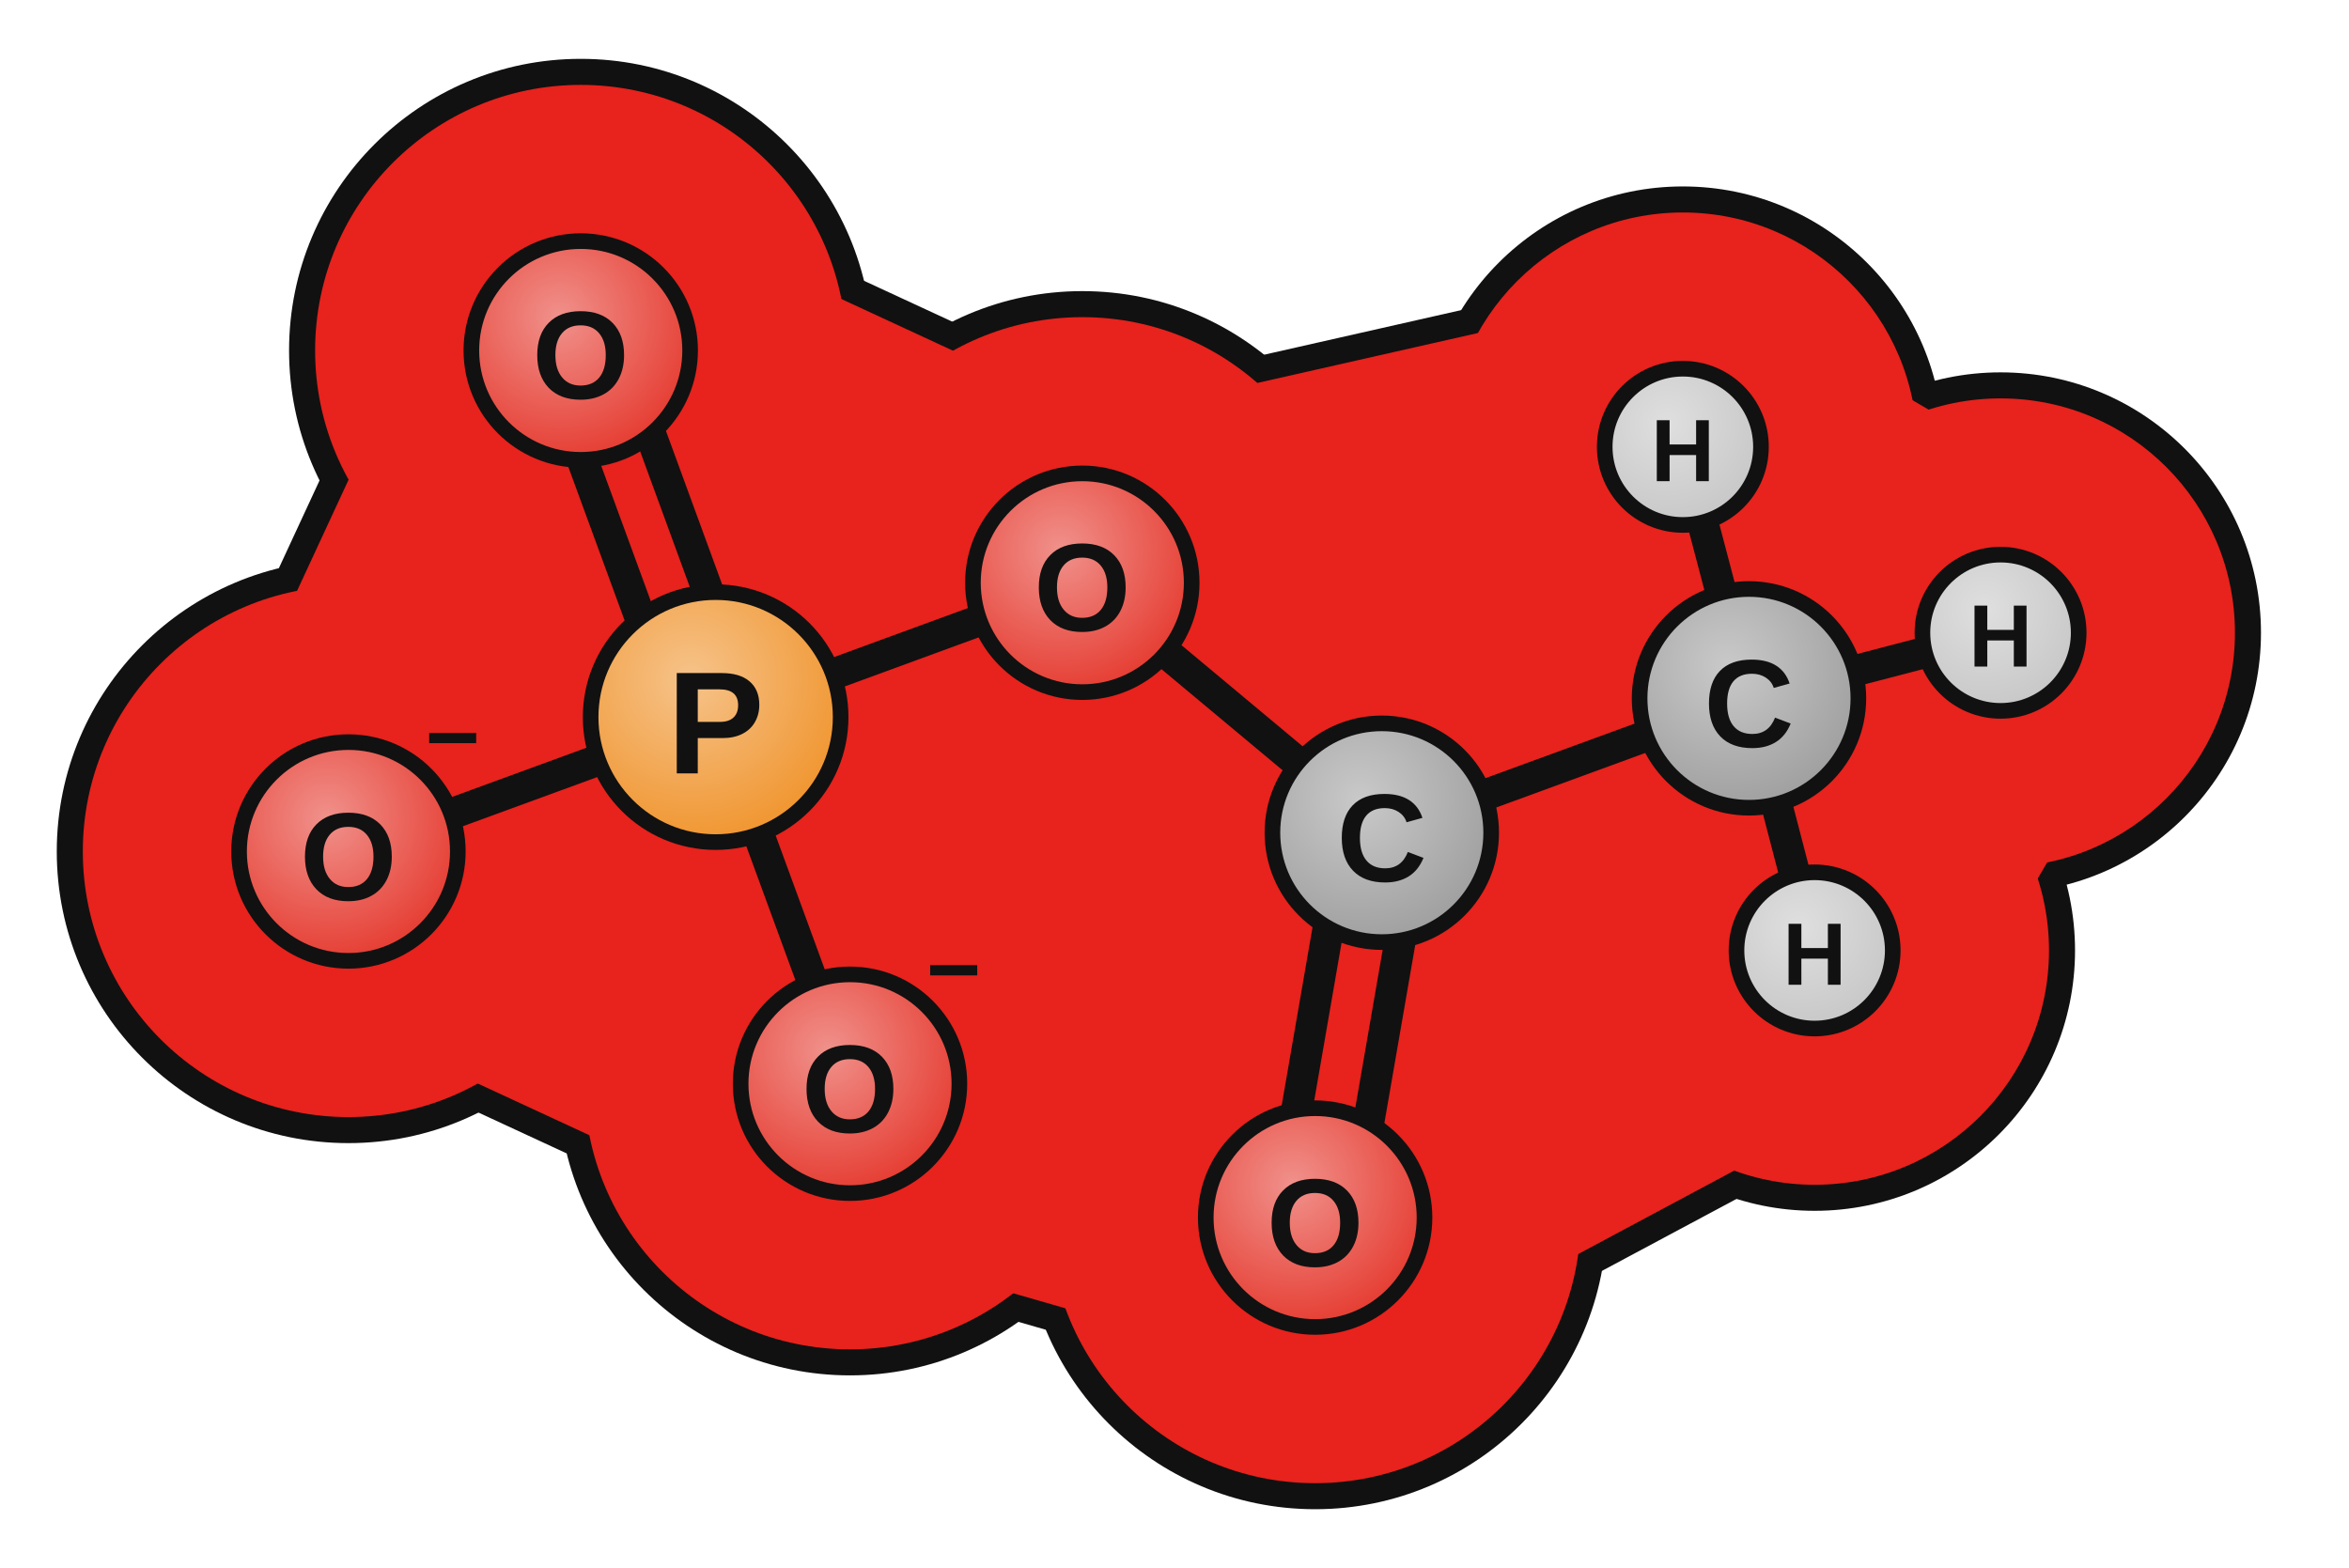
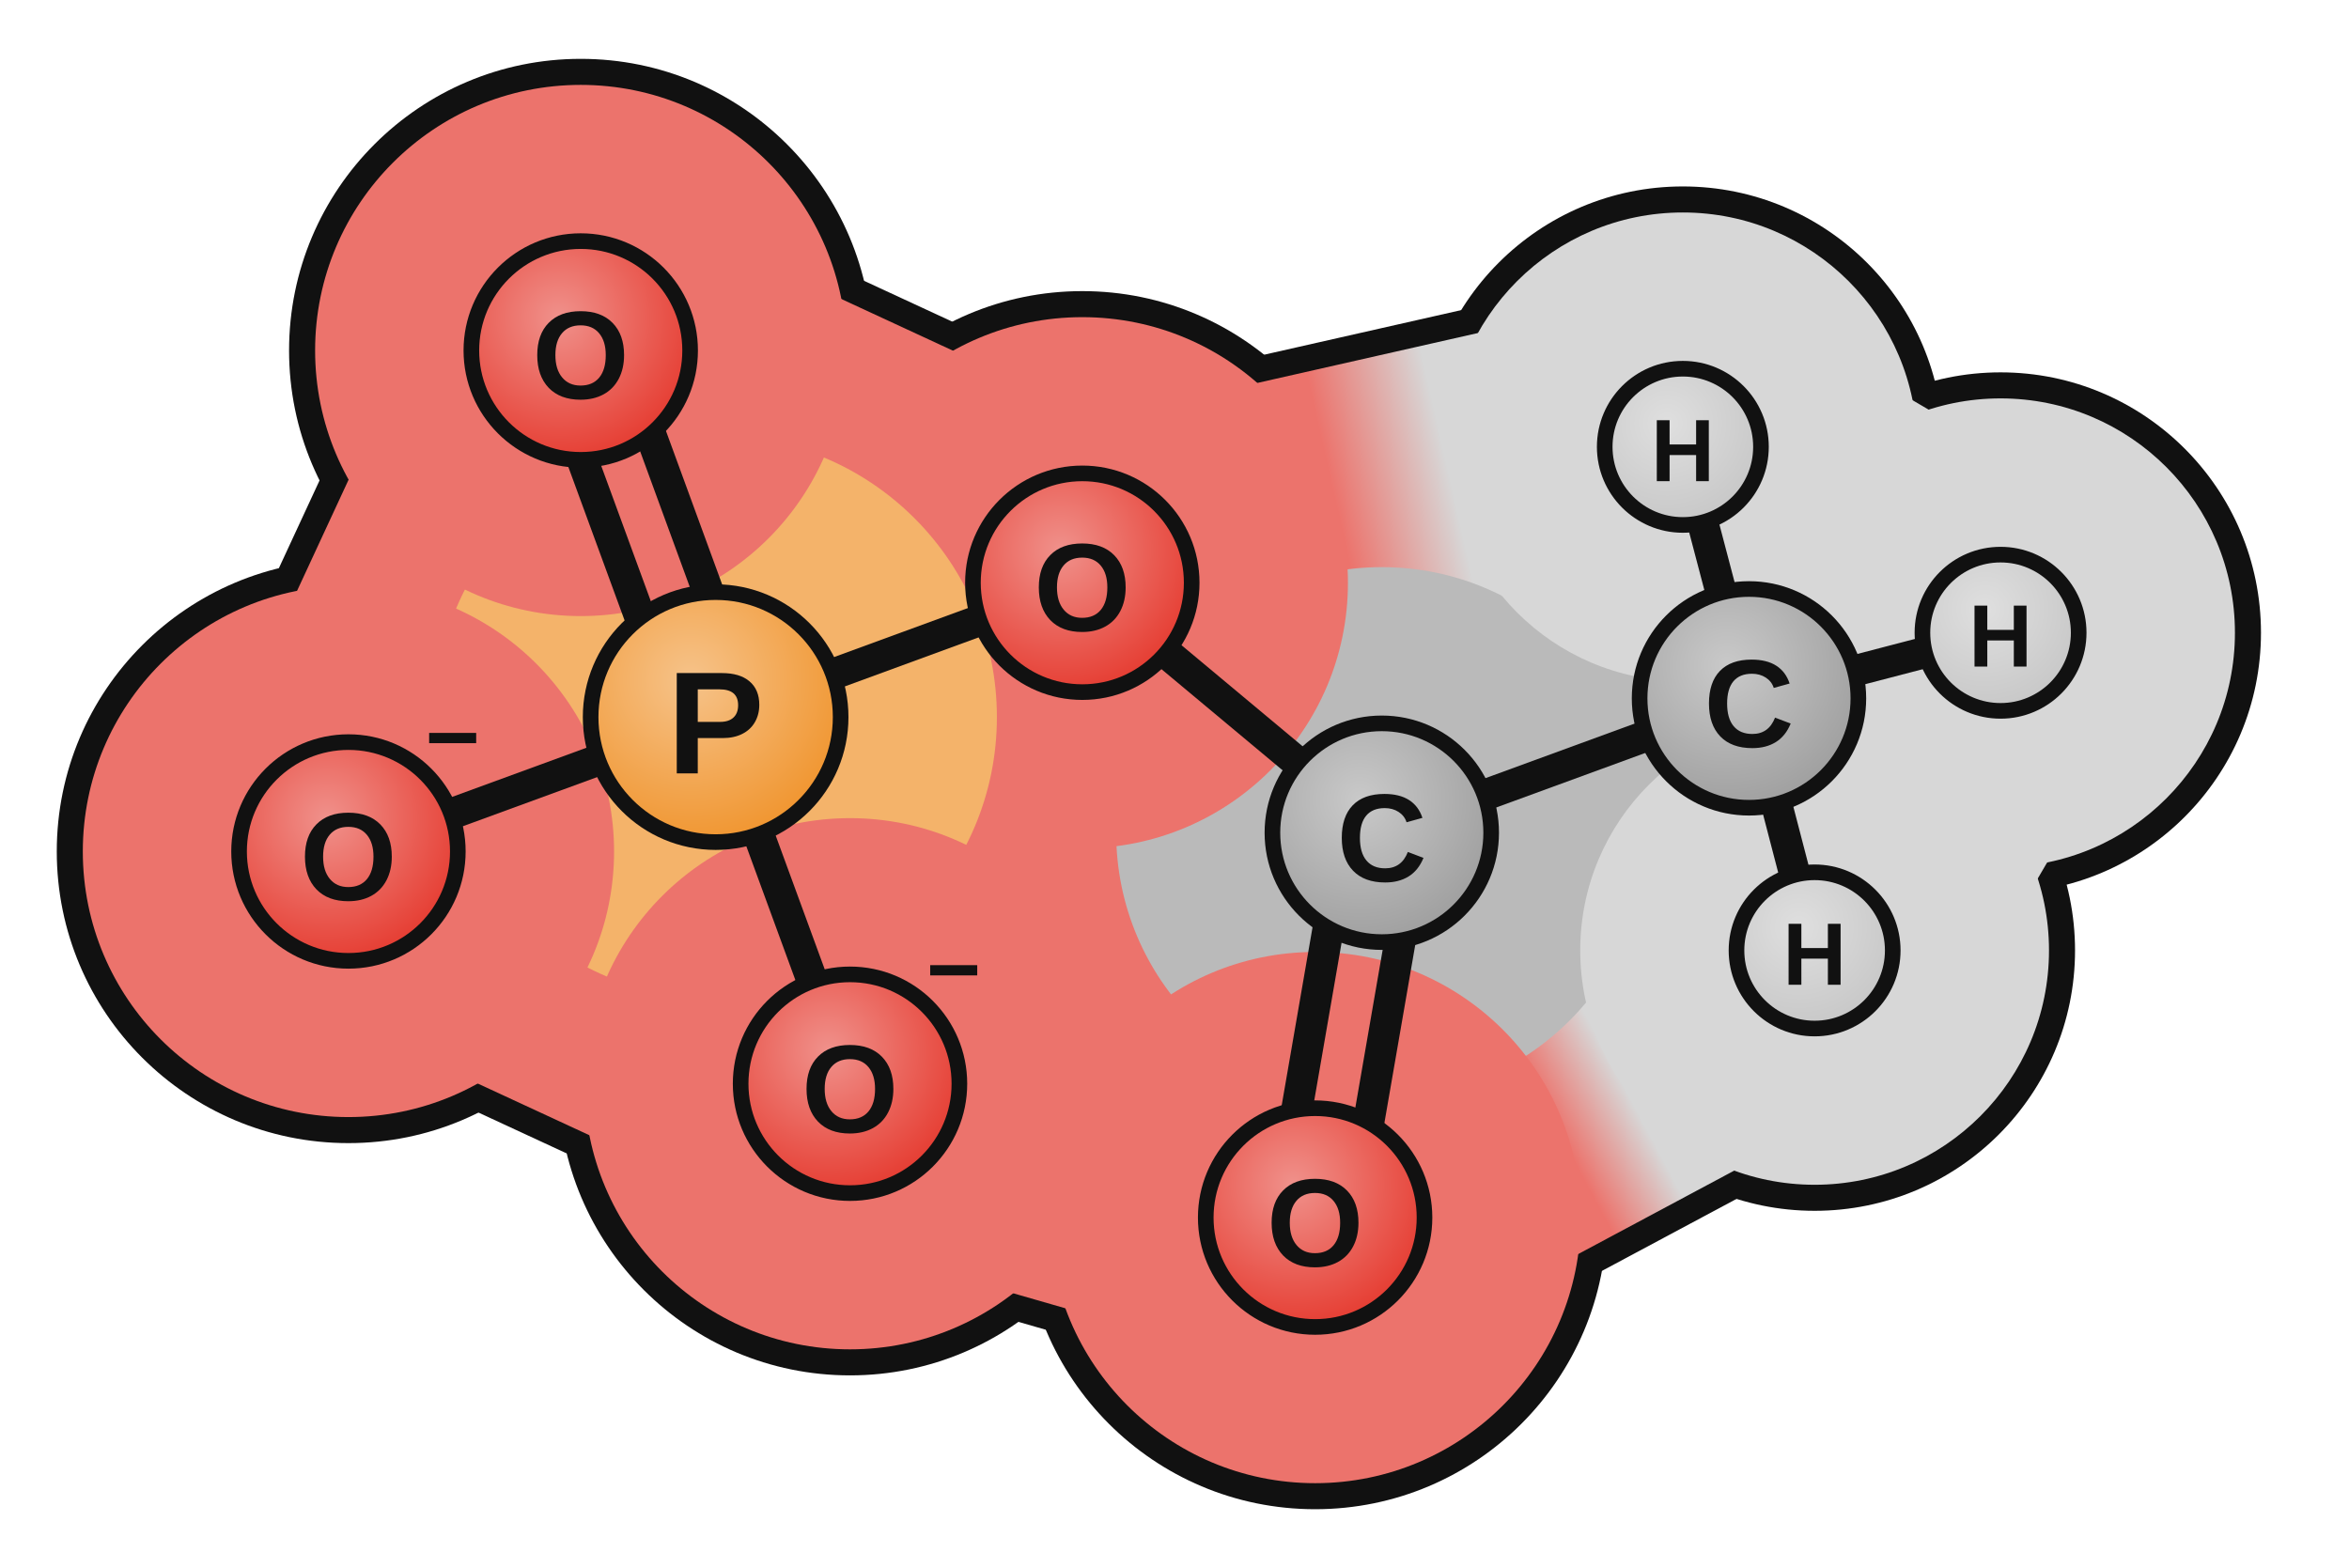
<svg xmlns="http://www.w3.org/2000/svg" viewBox="-236 -146 451 301" width="451" height="301">
  <defs>
    <radialGradient id="gC" cx="40%" cy="35%" r="70%">
      <stop offset="0" stop-color="#c9c9c9" />
      <stop offset="1" stop-color="#9d9d9d" />
    </radialGradient>
    <radialGradient id="gH" cx="40%" cy="35%" r="70%">
      <stop offset="0" stop-color="#dfdfdf" />
      <stop offset="1" stop-color="#c6c6c6" />
    </radialGradient>
    <radialGradient id="gN" cx="40%" cy="35%" r="70%">
      <stop offset="0" stop-color="#a4b5ea" />
      <stop offset="1" stop-color="#5a79d9" />
    </radialGradient>
    <radialGradient id="gO" cx="40%" cy="35%" r="70%">
      <stop offset="0" stop-color="#f0918b" />
      <stop offset="1" stop-color="#e5382d" />
    </radialGradient>
    <radialGradient id="gP" cx="40%" cy="35%" r="70%">
      <stop offset="0" stop-color="#f6c38a" />
      <stop offset="1" stop-color="#f0932b" />
    </radialGradient>
    <radialGradient id="gS" cx="40%" cy="35%" r="70%">
      <stop offset="0" stop-color="#efe499" />
      <stop offset="1" stop-color="#e3cf46" />
    </radialGradient>
    <radialGradient id="gMg" cx="40%" cy="35%" r="70%">
      <stop offset="0" stop-color="#b8e4b8" />
      <stop offset="1" stop-color="#7fcf7f" />
    </radialGradient>
    <radialGradient id="gX" cx="40%" cy="35%" r="70%">
      <stop offset="0" stop-color="#e0e0e0" />
      <stop offset="1" stop-color="#b0b0b0" />
    </radialGradient>
+     <linearGradient id="l0" gradientUnits="userSpaceOnUse" x1="99.8" y1="-11.9" x2="29.3" y2="13.9">
+       <stop offset="0.45" stop-color="#bababa" />
+       <stop offset="0.55" stop-color="#bababa" />
+     </linearGradient>
+     <linearGradient id="l1" gradientUnits="userSpaceOnUse" x1="99.8" y1="-11.9" x2="16.5" y2="87.8">
+       <stop offset="0.39" stop-color="#bababa" />
+       <stop offset="0.61" stop-color="#ec736c" />
+     </linearGradient>
+     <linearGradient id="l2" gradientUnits="userSpaceOnUse" x1="99.8" y1="-11.9" x2="-28.2" y2="-34.1">
+       <stop offset="0.39" stop-color="#bababa" />
+       <stop offset="0.61" stop-color="#ec736c" />
+     </linearGradient>
+     <linearGradient id="l3" gradientUnits="userSpaceOnUse" x1="99.8" y1="-11.9" x2="112.4" y2="36.5">
+       <stop offset="0.45" stop-color="#bababa" />
+       <stop offset="0.55" stop-color="#d7d7d7" />
+     </linearGradient>
+     <linearGradient id="l4" gradientUnits="userSpaceOnUse" x1="99.8" y1="-11.9" x2="87.1" y2="-60.2">
+       <stop offset="0.45" stop-color="#bababa" />
+       <stop offset="0.55" stop-color="#d7d7d7" />
+     </linearGradient>
+     <linearGradient id="l5" gradientUnits="userSpaceOnUse" x1="99.8" y1="-11.9" x2="148.1" y2="-24.5">
+       <stop offset="0.45" stop-color="#bababa" />
+       <stop offset="0.55" stop-color="#d7d7d7" />
+     </linearGradient>
+     <linearGradient id="l6" gradientUnits="userSpaceOnUse" x1="29.3" y1="13.9" x2="16.5" y2="87.8">
+       <stop offset="0.45" stop-color="#bababa" />
+       <stop offset="0.55" stop-color="#ec736c" />
+     </linearGradient>
+     <linearGradient id="l7" gradientUnits="userSpaceOnUse" x1="29.3" y1="13.9" x2="-28.2" y2="-34.1">
+       <stop offset="0.45" stop-color="#bababa" />
+       <stop offset="0.55" stop-color="#ec736c" />
+     </linearGradient>
+     <linearGradient id="l8" gradientUnits="userSpaceOnUse" x1="29.3" y1="13.9" x2="-98.6" y2="-8.3">
+       <stop offset="0.39" stop-color="#bababa" />
+       <stop offset="0.58" stop-color="#f4b36a" />
+     </linearGradient>
+     <linearGradient id="l9" gradientUnits="userSpaceOnUse" x1="29.3" y1="13.9" x2="-72.8" y2="62.1">
+       <stop offset="0.45" stop-color="#bababa" />
+       <stop offset="0.55" stop-color="#ec736c" />
+     </linearGradient>
+     <linearGradient id="l10" gradientUnits="userSpaceOnUse" x1="29.3" y1="13.9" x2="112.4" y2="36.5">
+       <stop offset="0.45" stop-color="#bababa" />
+       <stop offset="0.55" stop-color="#d7d7d7" />
+     </linearGradient>
+     <linearGradient id="l11" gradientUnits="userSpaceOnUse" x1="29.3" y1="13.9" x2="87.1" y2="-60.2">
+       <stop offset="0.45" stop-color="#bababa" />
+       <stop offset="0.55" stop-color="#d7d7d7" />
+     </linearGradient>
+     <linearGradient id="l12" gradientUnits="userSpaceOnUse" x1="29.3" y1="13.9" x2="148.1" y2="-24.5">
+       <stop offset="0.41" stop-color="#bababa" />
+       <stop offset="0.64" stop-color="#d7d7d7" />
+     </linearGradient>
+     <linearGradient id="l13" gradientUnits="userSpaceOnUse" x1="16.5" y1="87.8" x2="-28.2" y2="-34.1">
+       <stop offset="0.39" stop-color="#ec736c" />
+       <stop offset="0.61" stop-color="#ec736c" />
+     </linearGradient>
+     <linearGradient id="l14" gradientUnits="userSpaceOnUse" x1="16.5" y1="87.8" x2="-72.8" y2="62.1">
+       <stop offset="0.45" stop-color="#ec736c" />
+       <stop offset="0.55" stop-color="#ec736c" />
+     </linearGradient>
+     <linearGradient id="l15" gradientUnits="userSpaceOnUse" x1="16.5" y1="87.8" x2="112.4" y2="36.5">
+       <stop offset="0.45" stop-color="#ec736c" />
+       <stop offset="0.59" stop-color="#d7d7d7" />
+     </linearGradient>
+     <linearGradient id="l16" gradientUnits="userSpaceOnUse" x1="-28.2" y1="-34.1" x2="-98.6" y2="-8.3">
+       <stop offset="0.45" stop-color="#ec736c" />
+       <stop offset="0.55" stop-color="#f4b36a" />
+     </linearGradient>
+     <linearGradient id="l17" gradientUnits="userSpaceOnUse" x1="-28.2" y1="-34.1" x2="-124.5" y2="-78.7">
+       <stop offset="0.45" stop-color="#ec736c" />
+       <stop offset="0.55" stop-color="#ec736c" />
+     </linearGradient>
+     <linearGradient id="l18" gradientUnits="userSpaceOnUse" x1="-28.2" y1="-34.1" x2="-72.8" y2="62.1">
+       <stop offset="0.45" stop-color="#ec736c" />
+       <stop offset="0.55" stop-color="#ec736c" />
+     </linearGradient>
+     <linearGradient id="l19" gradientUnits="userSpaceOnUse" x1="-28.2" y1="-34.1" x2="87.1" y2="-60.2">
+       <stop offset="0.43" stop-color="#ec736c" />
+       <stop offset="0.62" stop-color="#d7d7d7" />
+     </linearGradient>
+     <linearGradient id="l20" gradientUnits="userSpaceOnUse" x1="-98.6" y1="-8.3" x2="-124.5" y2="-78.7">
+       <stop offset="0.45" stop-color="#f4b36a" />
+       <stop offset="0.55" stop-color="#ec736c" />
+     </linearGradient>
+     <linearGradient id="l21" gradientUnits="userSpaceOnUse" x1="-98.6" y1="-8.3" x2="-72.8" y2="62.1">
+       <stop offset="0.45" stop-color="#f4b36a" />
+       <stop offset="0.55" stop-color="#ec736c" />
+     </linearGradient>
+     <linearGradient id="l22" gradientUnits="userSpaceOnUse" x1="-98.6" y1="-8.3" x2="-169.1" y2="17.5">
+       <stop offset="0.45" stop-color="#f4b36a" />
+       <stop offset="0.55" stop-color="#ec736c" />
+     </linearGradient>
+     <linearGradient id="l23" gradientUnits="userSpaceOnUse" x1="-124.5" y1="-78.7" x2="-72.8" y2="62.1">
+       <stop offset="0.34" stop-color="#ec736c" />
+       <stop offset="0.66" stop-color="#ec736c" />
+     </linearGradient>
+     <linearGradient id="l24" gradientUnits="userSpaceOnUse" x1="-124.5" y1="-78.7" x2="-169.1" y2="17.5">
+       <stop offset="0.45" stop-color="#ec736c" />
+       <stop offset="0.55" stop-color="#ec736c" />
+     </linearGradient>
+     <linearGradient id="l25" gradientUnits="userSpaceOnUse" x1="-72.8" y1="62.1" x2="-169.1" y2="17.5">
+       <stop offset="0.45" stop-color="#ec736c" />
+       <stop offset="0.55" stop-color="#ec736c" />
+     </linearGradient>
+     <linearGradient id="l26" gradientUnits="userSpaceOnUse" x1="112.4" y1="36.5" x2="87.1" y2="-60.2">
+       <stop offset="0.45" stop-color="#d7d7d7" />
+       <stop offset="0.55" stop-color="#d7d7d7" />
+     </linearGradient>
+     <linearGradient id="l27" gradientUnits="userSpaceOnUse" x1="112.4" y1="36.5" x2="148.1" y2="-24.5">
+       <stop offset="0.45" stop-color="#d7d7d7" />
+       <stop offset="0.55" stop-color="#d7d7d7" />
+     </linearGradient>
+     <linearGradient id="l28" gradientUnits="userSpaceOnUse" x1="87.1" y1="-60.2" x2="148.1" y2="-24.5">
+       <stop offset="0.45" stop-color="#d7d7d7" />
+       <stop offset="0.55" stop-color="#d7d7d7" />
+     </linearGradient>
+     <linearGradient id="l29" gradientUnits="userSpaceOnUse" x1="99.8" y1="-11.9" x2="29.3" y2="13.9">
+       <stop offset="0.45" stop-color="#bababa" />
+       <stop offset="0.55" stop-color="#bababa" />
+     </linearGradient>
+     <linearGradient id="l30" gradientUnits="userSpaceOnUse" x1="29.3" y1="13.9" x2="16.5" y2="87.8">
+       <stop offset="0.45" stop-color="#bababa" />
+       <stop offset="0.55" stop-color="#ec736c" />
+     </linearGradient>
+     <linearGradient id="l31" gradientUnits="userSpaceOnUse" x1="29.3" y1="13.9" x2="-28.2" y2="-34.1">
+       <stop offset="0.45" stop-color="#bababa" />
+       <stop offset="0.55" stop-color="#ec736c" />
+     </linearGradient>
+     <linearGradient id="l32" gradientUnits="userSpaceOnUse" x1="-28.2" y1="-34.1" x2="-98.6" y2="-8.3">
+       <stop offset="0.45" stop-color="#ec736c" />
+       <stop offset="0.55" stop-color="#f4b36a" />
+     </linearGradient>
+     <linearGradient id="l33" gradientUnits="userSpaceOnUse" x1="-98.6" y1="-8.3" x2="-124.5" y2="-78.7">
+       <stop offset="0.45" stop-color="#f4b36a" />
+       <stop offset="0.55" stop-color="#ec736c" />
+     </linearGradient>
+     <linearGradient id="l34" gradientUnits="userSpaceOnUse" x1="-98.6" y1="-8.3" x2="-72.8" y2="62.1">
+       <stop offset="0.45" stop-color="#f4b36a" />
+       <stop offset="0.55" stop-color="#ec736c" />
+     </linearGradient>
+     <linearGradient id="l35" gradientUnits="userSpaceOnUse" x1="-98.6" y1="-8.3" x2="-169.1" y2="17.5">
+       <stop offset="0.45" stop-color="#f4b36a" />
+       <stop offset="0.55" stop-color="#ec736c" />
+     </linearGradient>
+     <linearGradient id="l36" gradientUnits="userSpaceOnUse" x1="99.8" y1="-11.9" x2="112.4" y2="36.5">
+       <stop offset="0.45" stop-color="#bababa" />
+       <stop offset="0.55" stop-color="#d7d7d7" />
+     </linearGradient>
+     <linearGradient id="l37" gradientUnits="userSpaceOnUse" x1="99.8" y1="-11.9" x2="87.1" y2="-60.2">
+       <stop offset="0.45" stop-color="#bababa" />
+       <stop offset="0.55" stop-color="#d7d7d7" />
+     </linearGradient>
+     <linearGradient id="l38" gradientUnits="userSpaceOnUse" x1="99.8" y1="-11.9" x2="148.1" y2="-24.5">
+       <stop offset="0.45" stop-color="#bababa" />
+       <stop offset="0.55" stop-color="#d7d7d7" />
+     </linearGradient>
  </defs>
  <g fill="#111" stroke="#111" stroke-linecap="round" stroke-linejoin="round">
    <line x1="99.8" y1="-11.9" x2="29.3" y2="13.9" stroke-width="70.0" />
    <line x1="29.3" y1="13.9" x2="16.5" y2="87.8" stroke-width="70.0" />
    <line x1="29.3" y1="13.9" x2="-28.2" y2="-34.1" stroke-width="70.0" />
    <line x1="-28.2" y1="-34.1" x2="-98.6" y2="-8.3" stroke-width="70.0" />
    <line x1="-98.6" y1="-8.3" x2="-124.5" y2="-78.7" stroke-width="70.0" />
    <line x1="-98.6" y1="-8.3" x2="-72.8" y2="62.1" stroke-width="70.0" />
    <line x1="-98.6" y1="-8.3" x2="-169.1" y2="17.5" stroke-width="70.0" />
    <line x1="99.8" y1="-11.9" x2="112.4" y2="36.5" stroke-width="70.0" />
    <line x1="99.8" y1="-11.9" x2="87.1" y2="-60.2" stroke-width="70.0" />
    <line x1="99.8" y1="-11.9" x2="148.1" y2="-24.5" stroke-width="70.0" />
    <line x1="99.8" y1="-11.9" x2="29.3" y2="13.9" stroke-width="70.0" />
    <line x1="99.8" y1="-11.9" x2="16.5" y2="87.8" stroke-width="70.0" />
    <line x1="99.8" y1="-11.9" x2="-28.2" y2="-34.1" stroke-width="70.0" />
    <line x1="99.8" y1="-11.9" x2="112.4" y2="36.5" stroke-width="70.0" />
    <line x1="99.8" y1="-11.9" x2="87.1" y2="-60.2" stroke-width="70.0" />
    <line x1="99.8" y1="-11.9" x2="148.1" y2="-24.5" stroke-width="70.0" />
    <line x1="29.3" y1="13.9" x2="16.5" y2="87.8" stroke-width="70.0" />
    <line x1="29.3" y1="13.9" x2="-28.2" y2="-34.1" stroke-width="70.0" />
    <line x1="29.3" y1="13.9" x2="-98.6" y2="-8.3" stroke-width="70.0" />
    <line x1="29.3" y1="13.9" x2="-72.8" y2="62.1" stroke-width="70.0" />
    <line x1="29.3" y1="13.9" x2="112.4" y2="36.5" stroke-width="70.0" />
    <line x1="29.3" y1="13.9" x2="87.1" y2="-60.2" stroke-width="70.0" />
    <line x1="29.3" y1="13.9" x2="148.1" y2="-24.5" stroke-width="70.0" />
    <line x1="16.5" y1="87.8" x2="-28.2" y2="-34.1" stroke-width="70.0" />
    <line x1="16.5" y1="87.8" x2="-72.8" y2="62.1" stroke-width="70.0" />
    <line x1="16.5" y1="87.8" x2="112.4" y2="36.5" stroke-width="70.0" />
    <line x1="-28.2" y1="-34.1" x2="-98.6" y2="-8.3" stroke-width="70.0" />
    <line x1="-28.2" y1="-34.1" x2="-124.5" y2="-78.7" stroke-width="70.0" />
    <line x1="-28.2" y1="-34.1" x2="-72.8" y2="62.1" stroke-width="70.0" />
    <line x1="-28.2" y1="-34.1" x2="87.1" y2="-60.2" stroke-width="70.0" />
    <line x1="-98.6" y1="-8.3" x2="-124.5" y2="-78.7" stroke-width="70.0" />
    <line x1="-98.6" y1="-8.3" x2="-72.8" y2="62.1" stroke-width="70.0" />
    <line x1="-98.6" y1="-8.3" x2="-169.1" y2="17.5" stroke-width="70.0" />
    <line x1="-124.5" y1="-78.7" x2="-72.8" y2="62.1" stroke-width="70.0" />
    <line x1="-124.5" y1="-78.7" x2="-169.1" y2="17.5" stroke-width="70.0" />
    <line x1="-72.8" y1="62.1" x2="-169.1" y2="17.5" stroke-width="70.0" />
    <line x1="112.4" y1="36.5" x2="87.1" y2="-60.2" stroke-width="70.0" />
    <line x1="112.4" y1="36.5" x2="148.1" y2="-24.5" stroke-width="70.0" />
    <line x1="87.1" y1="-60.2" x2="148.1" y2="-24.5" stroke-width="70.0" />
    <circle cx="99.8" cy="-11.9" r="56.0" stroke="none" />
    <circle cx="29.3" cy="13.9" r="56.0" stroke="none" />
    <circle cx="16.5" cy="87.8" r="56.0" stroke="none" />
    <circle cx="-28.2" cy="-34.1" r="56.0" stroke="none" />
    <circle cx="-98.6" cy="-8.3" r="59.0" stroke="none" />
    <circle cx="-124.5" cy="-78.7" r="56.0" stroke="none" />
    <circle cx="-72.8" cy="62.1" r="56.0" stroke="none" />
    <circle cx="-169.1" cy="17.5" r="56.0" stroke="none" />
    <circle cx="112.4" cy="36.5" r="50.0" stroke="none" />
    <circle cx="87.1" cy="-60.2" r="50.0" stroke="none" />
    <circle cx="148.1" cy="-24.5" r="50.0" stroke="none" />
  </g>
-   <g fill="#e8221c" stroke="#e8221c" stroke-linecap="round" stroke-linejoin="round">
-     <line x1="99.8" y1="-11.9" x2="29.3" y2="13.9" stroke-width="60.0" />
-     <line x1="29.3" y1="13.9" x2="16.5" y2="87.8" stroke-width="60.0" />
-     <line x1="29.3" y1="13.9" x2="-28.2" y2="-34.1" stroke-width="60.0" />
-     <line x1="-28.2" y1="-34.1" x2="-98.6" y2="-8.3" stroke-width="60.0" />
-     <line x1="-98.6" y1="-8.3" x2="-124.5" y2="-78.7" stroke-width="60.0" />
-     <line x1="-98.6" y1="-8.3" x2="-72.8" y2="62.1" stroke-width="60.0" />
-     <line x1="-98.6" y1="-8.3" x2="-169.1" y2="17.5" stroke-width="60.0" />
-     <line x1="99.8" y1="-11.9" x2="112.4" y2="36.5" stroke-width="60.0" />
-     <line x1="99.8" y1="-11.9" x2="87.1" y2="-60.2" stroke-width="60.0" />
-     <line x1="99.8" y1="-11.9" x2="148.1" y2="-24.5" stroke-width="60.0" />
-     <line x1="99.8" y1="-11.9" x2="29.3" y2="13.9" stroke-width="60.0" />
-     <line x1="99.8" y1="-11.9" x2="16.5" y2="87.8" stroke-width="60.0" />
-     <line x1="99.8" y1="-11.9" x2="-28.2" y2="-34.1" stroke-width="60.0" />
-     <line x1="99.8" y1="-11.9" x2="112.4" y2="36.5" stroke-width="60.0" />
-     <line x1="99.8" y1="-11.9" x2="87.1" y2="-60.2" stroke-width="60.0" />
-     <line x1="99.8" y1="-11.9" x2="148.1" y2="-24.5" stroke-width="60.0" />
-     <line x1="29.3" y1="13.9" x2="16.5" y2="87.8" stroke-width="60.0" />
-     <line x1="29.3" y1="13.9" x2="-28.2" y2="-34.1" stroke-width="60.0" />
-     <line x1="29.3" y1="13.9" x2="-98.6" y2="-8.3" stroke-width="60.0" />
-     <line x1="29.3" y1="13.9" x2="-72.8" y2="62.1" stroke-width="60.0" />
-     <line x1="29.3" y1="13.9" x2="112.4" y2="36.5" stroke-width="60.0" />
-     <line x1="29.3" y1="13.9" x2="87.1" y2="-60.2" stroke-width="60.0" />
-     <line x1="29.3" y1="13.9" x2="148.1" y2="-24.5" stroke-width="60.0" />
-     <line x1="16.5" y1="87.8" x2="-28.2" y2="-34.1" stroke-width="60.0" />
-     <line x1="16.5" y1="87.8" x2="-72.8" y2="62.1" stroke-width="60.0" />
-     <line x1="16.5" y1="87.8" x2="112.4" y2="36.5" stroke-width="60.0" />
-     <line x1="-28.2" y1="-34.1" x2="-98.6" y2="-8.3" stroke-width="60.0" />
-     <line x1="-28.2" y1="-34.1" x2="-124.5" y2="-78.7" stroke-width="60.0" />
-     <line x1="-28.2" y1="-34.1" x2="-72.8" y2="62.1" stroke-width="60.0" />
-     <line x1="-28.2" y1="-34.1" x2="87.1" y2="-60.2" stroke-width="60.0" />
-     <line x1="-98.6" y1="-8.3" x2="-124.5" y2="-78.7" stroke-width="60.0" />
-     <line x1="-98.6" y1="-8.3" x2="-72.8" y2="62.1" stroke-width="60.0" />
-     <line x1="-98.6" y1="-8.3" x2="-169.1" y2="17.5" stroke-width="60.0" />
-     <line x1="-124.5" y1="-78.7" x2="-72.8" y2="62.1" stroke-width="60.0" />
-     <line x1="-124.5" y1="-78.7" x2="-169.1" y2="17.5" stroke-width="60.0" />
-     <line x1="-72.8" y1="62.1" x2="-169.1" y2="17.5" stroke-width="60.0" />
-     <line x1="112.4" y1="36.5" x2="87.1" y2="-60.2" stroke-width="60.0" />
-     <line x1="112.4" y1="36.5" x2="148.1" y2="-24.5" stroke-width="60.0" />
-     <line x1="87.1" y1="-60.2" x2="148.1" y2="-24.5" stroke-width="60.0" />
-     <circle cx="99.8" cy="-11.9" r="51.0" stroke="none" />
-     <circle cx="29.3" cy="13.9" r="51.0" stroke="none" />
-     <circle cx="16.5" cy="87.8" r="51.0" stroke="none" />
-     <circle cx="-28.2" cy="-34.1" r="51.0" stroke="none" />
-     <circle cx="-98.6" cy="-8.3" r="54.0" stroke="none" />
-     <circle cx="-124.5" cy="-78.7" r="51.0" stroke="none" />
-     <circle cx="-72.8" cy="62.1" r="51.0" stroke="none" />
-     <circle cx="-169.1" cy="17.5" r="51.0" stroke="none" />
-     <circle cx="112.4" cy="36.5" r="45.0" stroke="none" />
-     <circle cx="87.1" cy="-60.2" r="45.0" stroke="none" />
-     <circle cx="148.1" cy="-24.5" r="45.0" stroke="none" />
+   <g stroke-linejoin="round">
+     <line x1="99.8" y1="-11.9" x2="29.3" y2="13.9" stroke="url(#l0)" stroke-width="60.0" stroke-linecap="round" />
+     <line x1="99.8" y1="-11.9" x2="16.5" y2="87.8" stroke="url(#l1)" stroke-width="60.0" stroke-linecap="round" />
+     <line x1="99.8" y1="-11.9" x2="-28.2" y2="-34.1" stroke="url(#l2)" stroke-width="60.0" stroke-linecap="round" />
+     <line x1="99.8" y1="-11.9" x2="112.4" y2="36.5" stroke="url(#l3)" stroke-width="60.0" stroke-linecap="round" />
+     <line x1="99.8" y1="-11.9" x2="87.1" y2="-60.2" stroke="url(#l4)" stroke-width="60.0" stroke-linecap="round" />
+     <line x1="99.8" y1="-11.9" x2="148.1" y2="-24.5" stroke="url(#l5)" stroke-width="60.0" stroke-linecap="round" />
+     <line x1="29.3" y1="13.9" x2="16.5" y2="87.8" stroke="url(#l6)" stroke-width="60.0" stroke-linecap="round" />
+     <line x1="29.3" y1="13.9" x2="-28.2" y2="-34.1" stroke="url(#l7)" stroke-width="60.0" stroke-linecap="round" />
+     <line x1="29.3" y1="13.9" x2="-98.6" y2="-8.3" stroke="url(#l8)" stroke-width="60.0" stroke-linecap="round" />
+     <line x1="29.3" y1="13.9" x2="-72.8" y2="62.1" stroke="url(#l9)" stroke-width="60.0" stroke-linecap="round" />
+     <line x1="29.3" y1="13.9" x2="112.4" y2="36.5" stroke="url(#l10)" stroke-width="60.0" stroke-linecap="round" />
+     <line x1="29.3" y1="13.9" x2="87.1" y2="-60.2" stroke="url(#l11)" stroke-width="60.0" stroke-linecap="round" />
+     <line x1="29.3" y1="13.9" x2="148.1" y2="-24.5" stroke="url(#l12)" stroke-width="60.0" stroke-linecap="round" />
+     <line x1="16.5" y1="87.8" x2="-28.2" y2="-34.1" stroke="url(#l13)" stroke-width="60.0" stroke-linecap="round" />
+     <line x1="16.5" y1="87.8" x2="-72.8" y2="62.1" stroke="url(#l14)" stroke-width="60.0" stroke-linecap="round" />
+     <line x1="16.5" y1="87.8" x2="112.4" y2="36.5" stroke="url(#l15)" stroke-width="60.0" stroke-linecap="round" />
+     <line x1="-28.2" y1="-34.1" x2="-98.6" y2="-8.3" stroke="url(#l16)" stroke-width="60.0" stroke-linecap="round" />
+     <line x1="-28.2" y1="-34.1" x2="-124.5" y2="-78.7" stroke="url(#l17)" stroke-width="60.0" stroke-linecap="round" />
+     <line x1="-28.2" y1="-34.1" x2="-72.8" y2="62.1" stroke="url(#l18)" stroke-width="60.0" stroke-linecap="round" />
+     <line x1="-28.2" y1="-34.1" x2="87.1" y2="-60.2" stroke="url(#l19)" stroke-width="60.0" stroke-linecap="round" />
+     <line x1="-98.6" y1="-8.3" x2="-124.5" y2="-78.7" stroke="url(#l20)" stroke-width="60.0" stroke-linecap="round" />
+     <line x1="-98.6" y1="-8.3" x2="-72.8" y2="62.1" stroke="url(#l21)" stroke-width="60.0" stroke-linecap="round" />
+     <line x1="-98.6" y1="-8.3" x2="-169.1" y2="17.5" stroke="url(#l22)" stroke-width="60.0" stroke-linecap="round" />
+     <line x1="-124.5" y1="-78.7" x2="-72.8" y2="62.1" stroke="url(#l23)" stroke-width="60.0" stroke-linecap="round" />
+     <line x1="-124.5" y1="-78.7" x2="-169.1" y2="17.5" stroke="url(#l24)" stroke-width="60.0" stroke-linecap="round" />
+     <line x1="-72.8" y1="62.1" x2="-169.1" y2="17.5" stroke="url(#l25)" stroke-width="60.0" stroke-linecap="round" />
+     <line x1="112.4" y1="36.5" x2="87.1" y2="-60.2" stroke="url(#l26)" stroke-width="60.0" stroke-linecap="round" />
+     <line x1="112.4" y1="36.5" x2="148.1" y2="-24.5" stroke="url(#l27)" stroke-width="60.0" stroke-linecap="round" />
+     <line x1="87.1" y1="-60.2" x2="148.1" y2="-24.5" stroke="url(#l28)" stroke-width="60.0" stroke-linecap="round" />
+     <line x1="99.8" y1="-11.9" x2="29.3" y2="13.9" stroke="url(#l29)" stroke-width="60.0" stroke-linecap="round" />
+     <line x1="29.3" y1="13.9" x2="16.5" y2="87.8" stroke="url(#l30)" stroke-width="60.0" stroke-linecap="round" />
+     <line x1="29.3" y1="13.9" x2="-28.2" y2="-34.1" stroke="url(#l31)" stroke-width="60.0" stroke-linecap="round" />
+     <line x1="-28.2" y1="-34.1" x2="-98.6" y2="-8.3" stroke="url(#l32)" stroke-width="60.0" stroke-linecap="round" />
+     <line x1="-98.6" y1="-8.3" x2="-124.5" y2="-78.7" stroke="url(#l33)" stroke-width="60.0" stroke-linecap="round" />
+     <line x1="-98.6" y1="-8.3" x2="-72.8" y2="62.1" stroke="url(#l34)" stroke-width="60.0" stroke-linecap="round" />
+     <line x1="-98.6" y1="-8.3" x2="-169.1" y2="17.5" stroke="url(#l35)" stroke-width="60.0" stroke-linecap="round" />
+     <line x1="99.8" y1="-11.9" x2="112.4" y2="36.5" stroke="url(#l36)" stroke-width="60.0" stroke-linecap="round" />
+     <line x1="99.8" y1="-11.9" x2="87.1" y2="-60.2" stroke="url(#l37)" stroke-width="60.0" stroke-linecap="round" />
+     <line x1="99.8" y1="-11.9" x2="148.1" y2="-24.5" stroke="url(#l38)" stroke-width="60.0" stroke-linecap="round" />
+     <circle cx="99.8" cy="-11.9" r="51.0" fill="#bababa" stroke="none" />
+     <circle cx="29.3" cy="13.9" r="51.0" fill="#bababa" stroke="none" />
+     <circle cx="16.5" cy="87.8" r="51.0" fill="#ec736c" stroke="none" />
+     <circle cx="-28.2" cy="-34.1" r="51.0" fill="#ec736c" stroke="none" />
+     <circle cx="-98.6" cy="-8.3" r="54.0" fill="#f4b36a" stroke="none" />
+     <circle cx="-124.5" cy="-78.7" r="51.0" fill="#ec736c" stroke="none" />
+     <circle cx="-72.8" cy="62.1" r="51.0" fill="#ec736c" stroke="none" />
+     <circle cx="-169.1" cy="17.5" r="51.0" fill="#ec736c" stroke="none" />
+     <circle cx="112.4" cy="36.5" r="45.0" fill="#d7d7d7" stroke="none" />
+     <circle cx="87.1" cy="-60.2" r="45.0" fill="#d7d7d7" stroke="none" />
+     <circle cx="148.1" cy="-24.5" r="45.0" fill="#d7d7d7" stroke="none" />
  </g>
  <g stroke="#111" stroke-width="6" stroke-linecap="round">
    <line x1="99.8" y1="-11.9" x2="29.3" y2="13.9" />
    <line x1="36.2" y1="15.1" x2="23.4" y2="89.0" />
    <line x1="22.4" y1="12.7" x2="9.6" y2="86.6" />
    <line x1="29.3" y1="13.9" x2="-28.2" y2="-34.1" />
    <line x1="-28.2" y1="-34.1" x2="-98.6" y2="-8.3" />
    <line x1="-105.2" y1="-5.9" x2="-131.0" y2="-76.3" />
    <line x1="-92.1" y1="-10.7" x2="-117.9" y2="-81.2" />
    <line x1="-98.6" y1="-8.3" x2="-72.8" y2="62.1" />
    <line x1="-98.6" y1="-8.3" x2="-169.1" y2="17.5" />
    <line x1="99.8" y1="-11.9" x2="112.4" y2="36.5" />
    <line x1="99.8" y1="-11.9" x2="87.1" y2="-60.2" />
    <line x1="99.8" y1="-11.9" x2="148.1" y2="-24.5" />
  </g>
  <circle cx="99.8" cy="-11.9" r="21" fill="url(#gC)" stroke="#111" stroke-width="3" />
  <text x="99.8" y="-10.9" text-anchor="middle" dominant-baseline="central" font-family="Arial, Helvetica, sans-serif" font-weight="bold" font-size="24" fill="#111">C</text>
  <circle cx="29.3" cy="13.9" r="21" fill="url(#gC)" stroke="#111" stroke-width="3" />
  <text x="29.3" y="14.9" text-anchor="middle" dominant-baseline="central" font-family="Arial, Helvetica, sans-serif" font-weight="bold" font-size="24" fill="#111">C</text>
  <circle cx="16.5" cy="87.8" r="21" fill="url(#gO)" stroke="#111" stroke-width="3" />
  <text x="16.5" y="88.8" text-anchor="middle" dominant-baseline="central" font-family="Arial, Helvetica, sans-serif" font-weight="bold" font-size="24" fill="#111">O</text>
  <circle cx="-28.2" cy="-34.1" r="21" fill="url(#gO)" stroke="#111" stroke-width="3" />
  <text x="-28.2" y="-33.2" text-anchor="middle" dominant-baseline="central" font-family="Arial, Helvetica, sans-serif" font-weight="bold" font-size="24" fill="#111">O</text>
  <circle cx="-98.6" cy="-8.3" r="24" fill="url(#gP)" stroke="#111" stroke-width="3" />
  <text x="-98.6" y="-7.2" text-anchor="middle" dominant-baseline="central" font-family="Arial, Helvetica, sans-serif" font-weight="bold" font-size="28" fill="#111">P</text>
  <circle cx="-124.5" cy="-78.7" r="21" fill="url(#gO)" stroke="#111" stroke-width="3" />
  <text x="-124.5" y="-77.8" text-anchor="middle" dominant-baseline="central" font-family="Arial, Helvetica, sans-serif" font-weight="bold" font-size="24" fill="#111">O</text>
  <circle cx="-72.8" cy="62.1" r="21" fill="url(#gO)" stroke="#111" stroke-width="3" />
  <text x="-72.8" y="63.1" text-anchor="middle" dominant-baseline="central" font-family="Arial, Helvetica, sans-serif" font-weight="bold" font-size="24" fill="#111">O</text>
  <text x="-52.9" y="46.3" text-anchor="middle" font-family="Arial, Helvetica, sans-serif" font-weight="bold" font-size="18" fill="#111">−</text>
  <circle cx="-169.1" cy="17.5" r="21" fill="url(#gO)" stroke="#111" stroke-width="3" />
  <text x="-169.1" y="18.5" text-anchor="middle" dominant-baseline="central" font-family="Arial, Helvetica, sans-serif" font-weight="bold" font-size="24" fill="#111">O</text>
  <text x="-149.1" y="1.7" text-anchor="middle" font-family="Arial, Helvetica, sans-serif" font-weight="bold" font-size="18" fill="#111">−</text>
  <circle cx="112.4" cy="36.5" r="15" fill="url(#gH)" stroke="#111" stroke-width="3" />
  <text x="112.4" y="37.2" text-anchor="middle" dominant-baseline="central" font-family="Arial, Helvetica, sans-serif" font-weight="bold" font-size="17" fill="#111">H</text>
  <circle cx="87.1" cy="-60.2" r="15" fill="url(#gH)" stroke="#111" stroke-width="3" />
  <text x="87.1" y="-59.5" text-anchor="middle" dominant-baseline="central" font-family="Arial, Helvetica, sans-serif" font-weight="bold" font-size="17" fill="#111">H</text>
  <circle cx="148.1" cy="-24.5" r="15" fill="url(#gH)" stroke="#111" stroke-width="3" />
  <text x="148.1" y="-23.9" text-anchor="middle" dominant-baseline="central" font-family="Arial, Helvetica, sans-serif" font-weight="bold" font-size="17" fill="#111">H</text>
</svg>
